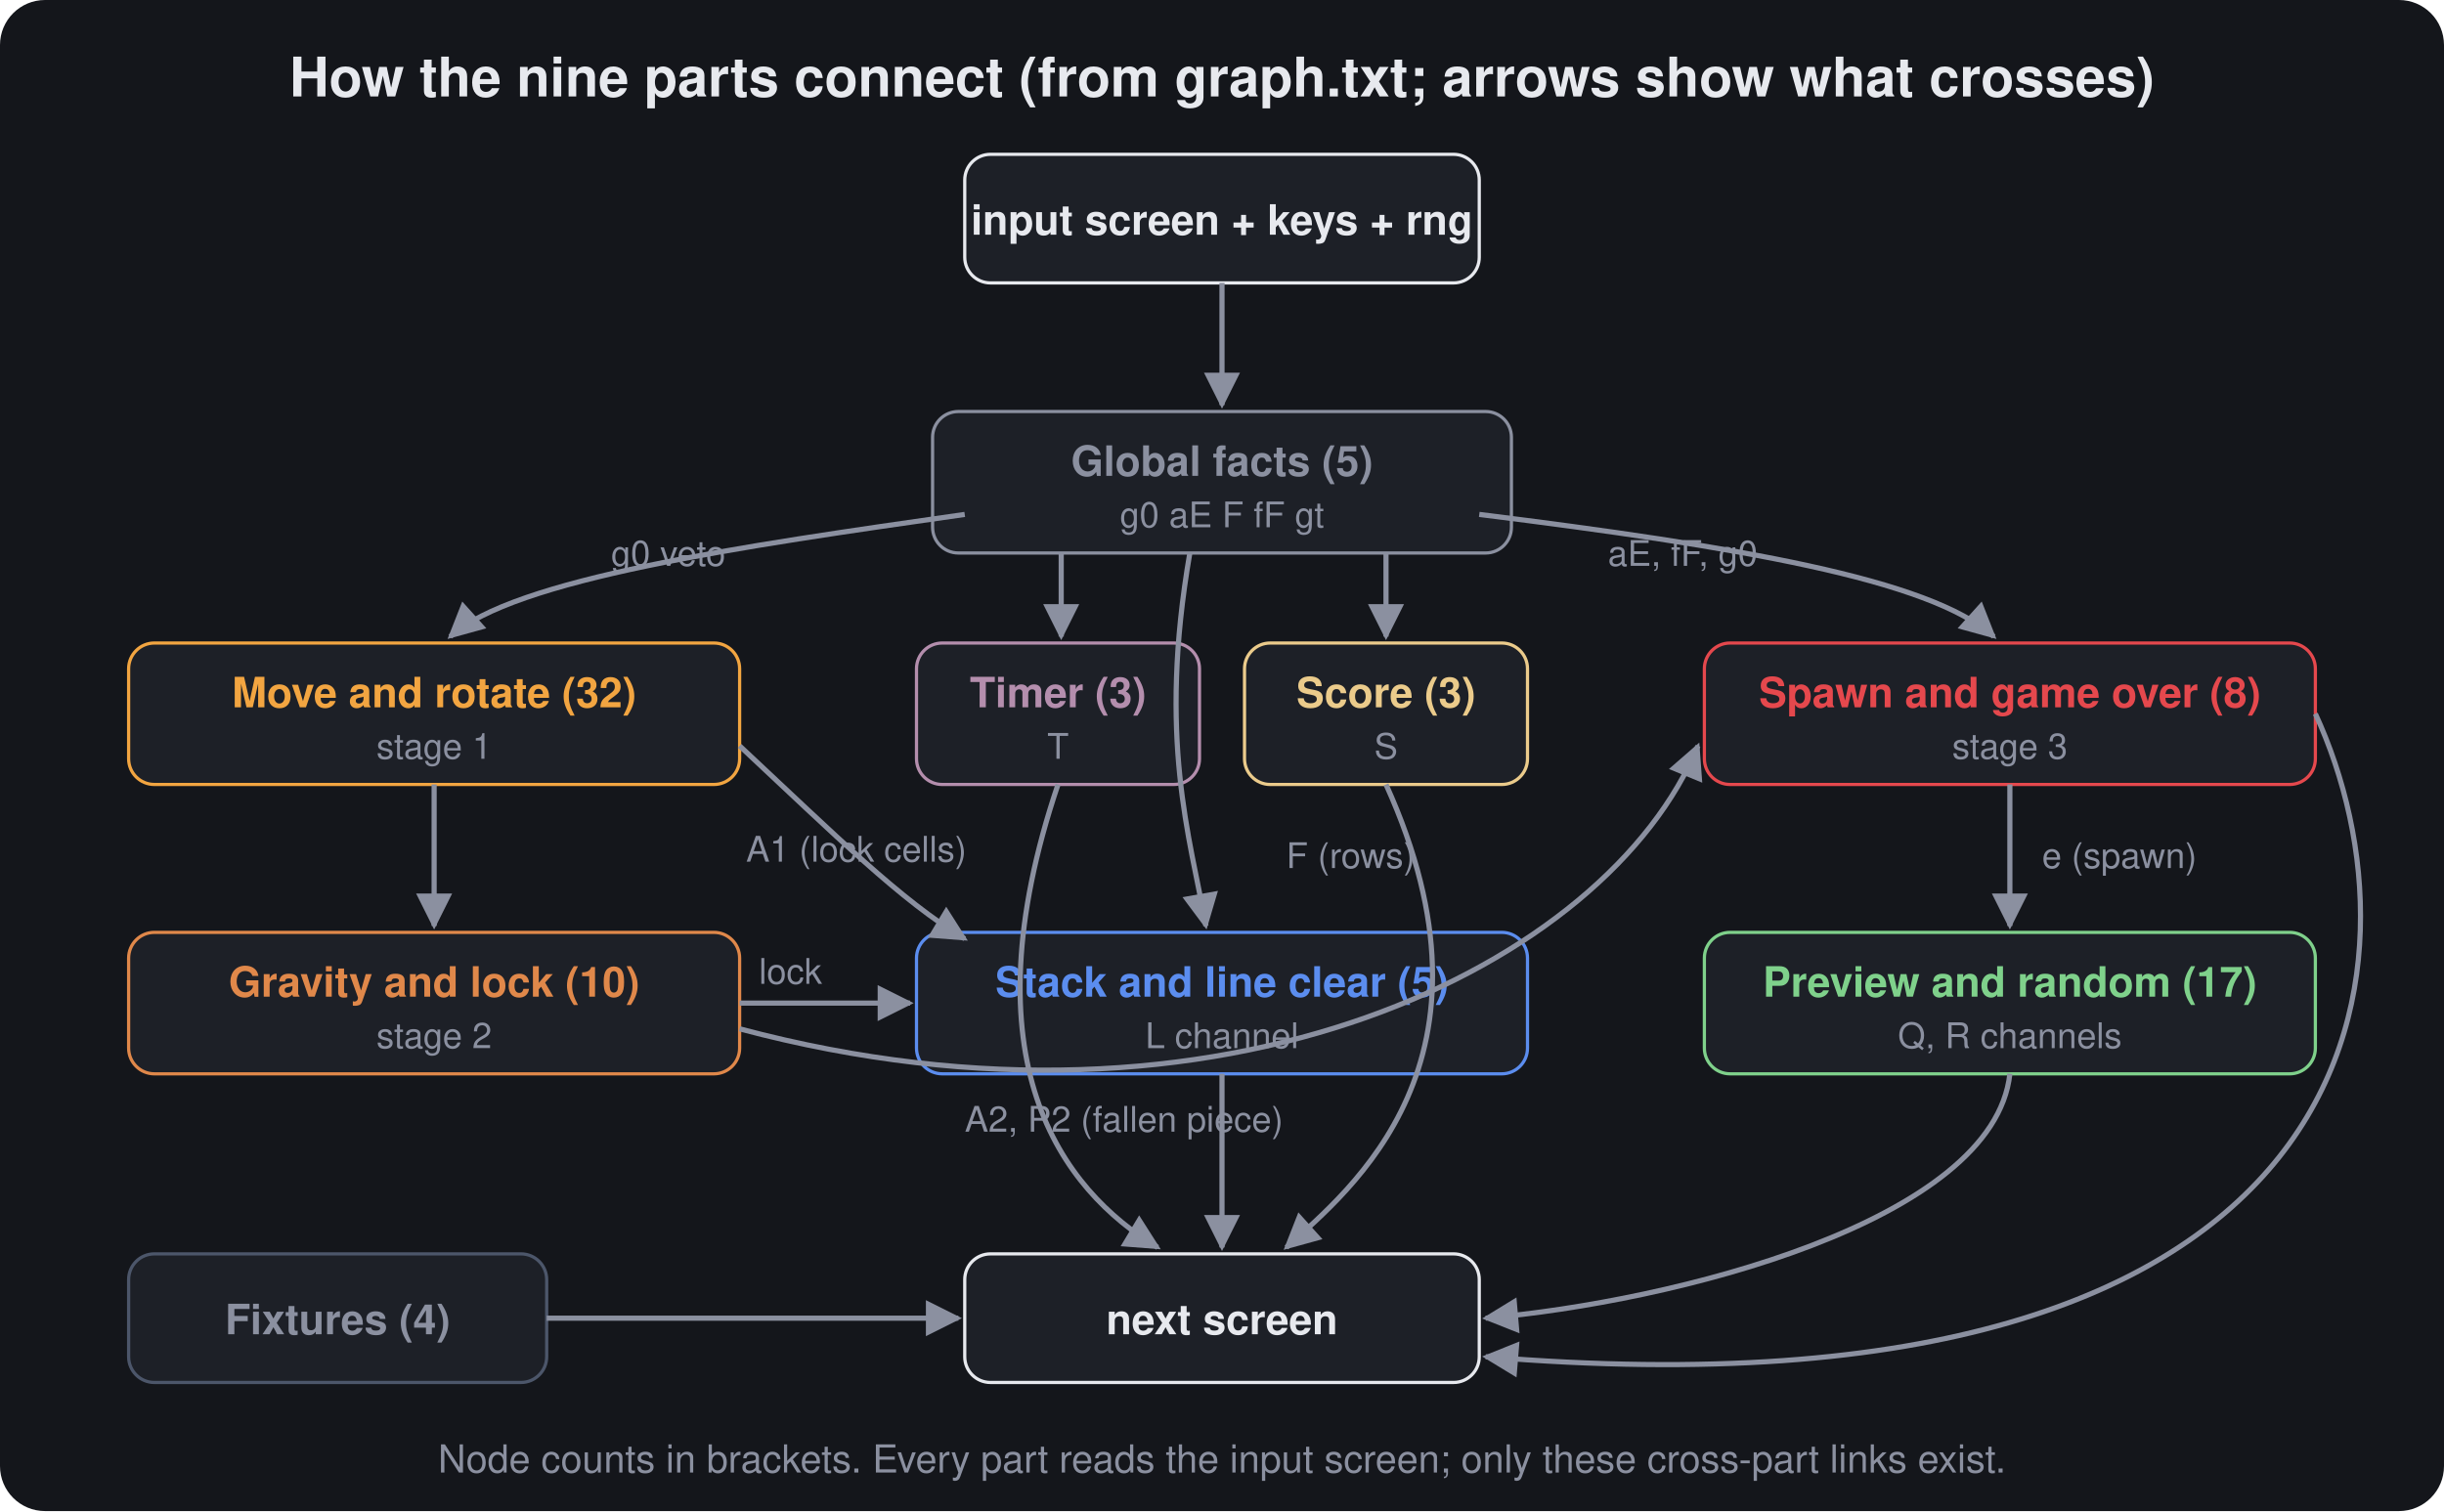
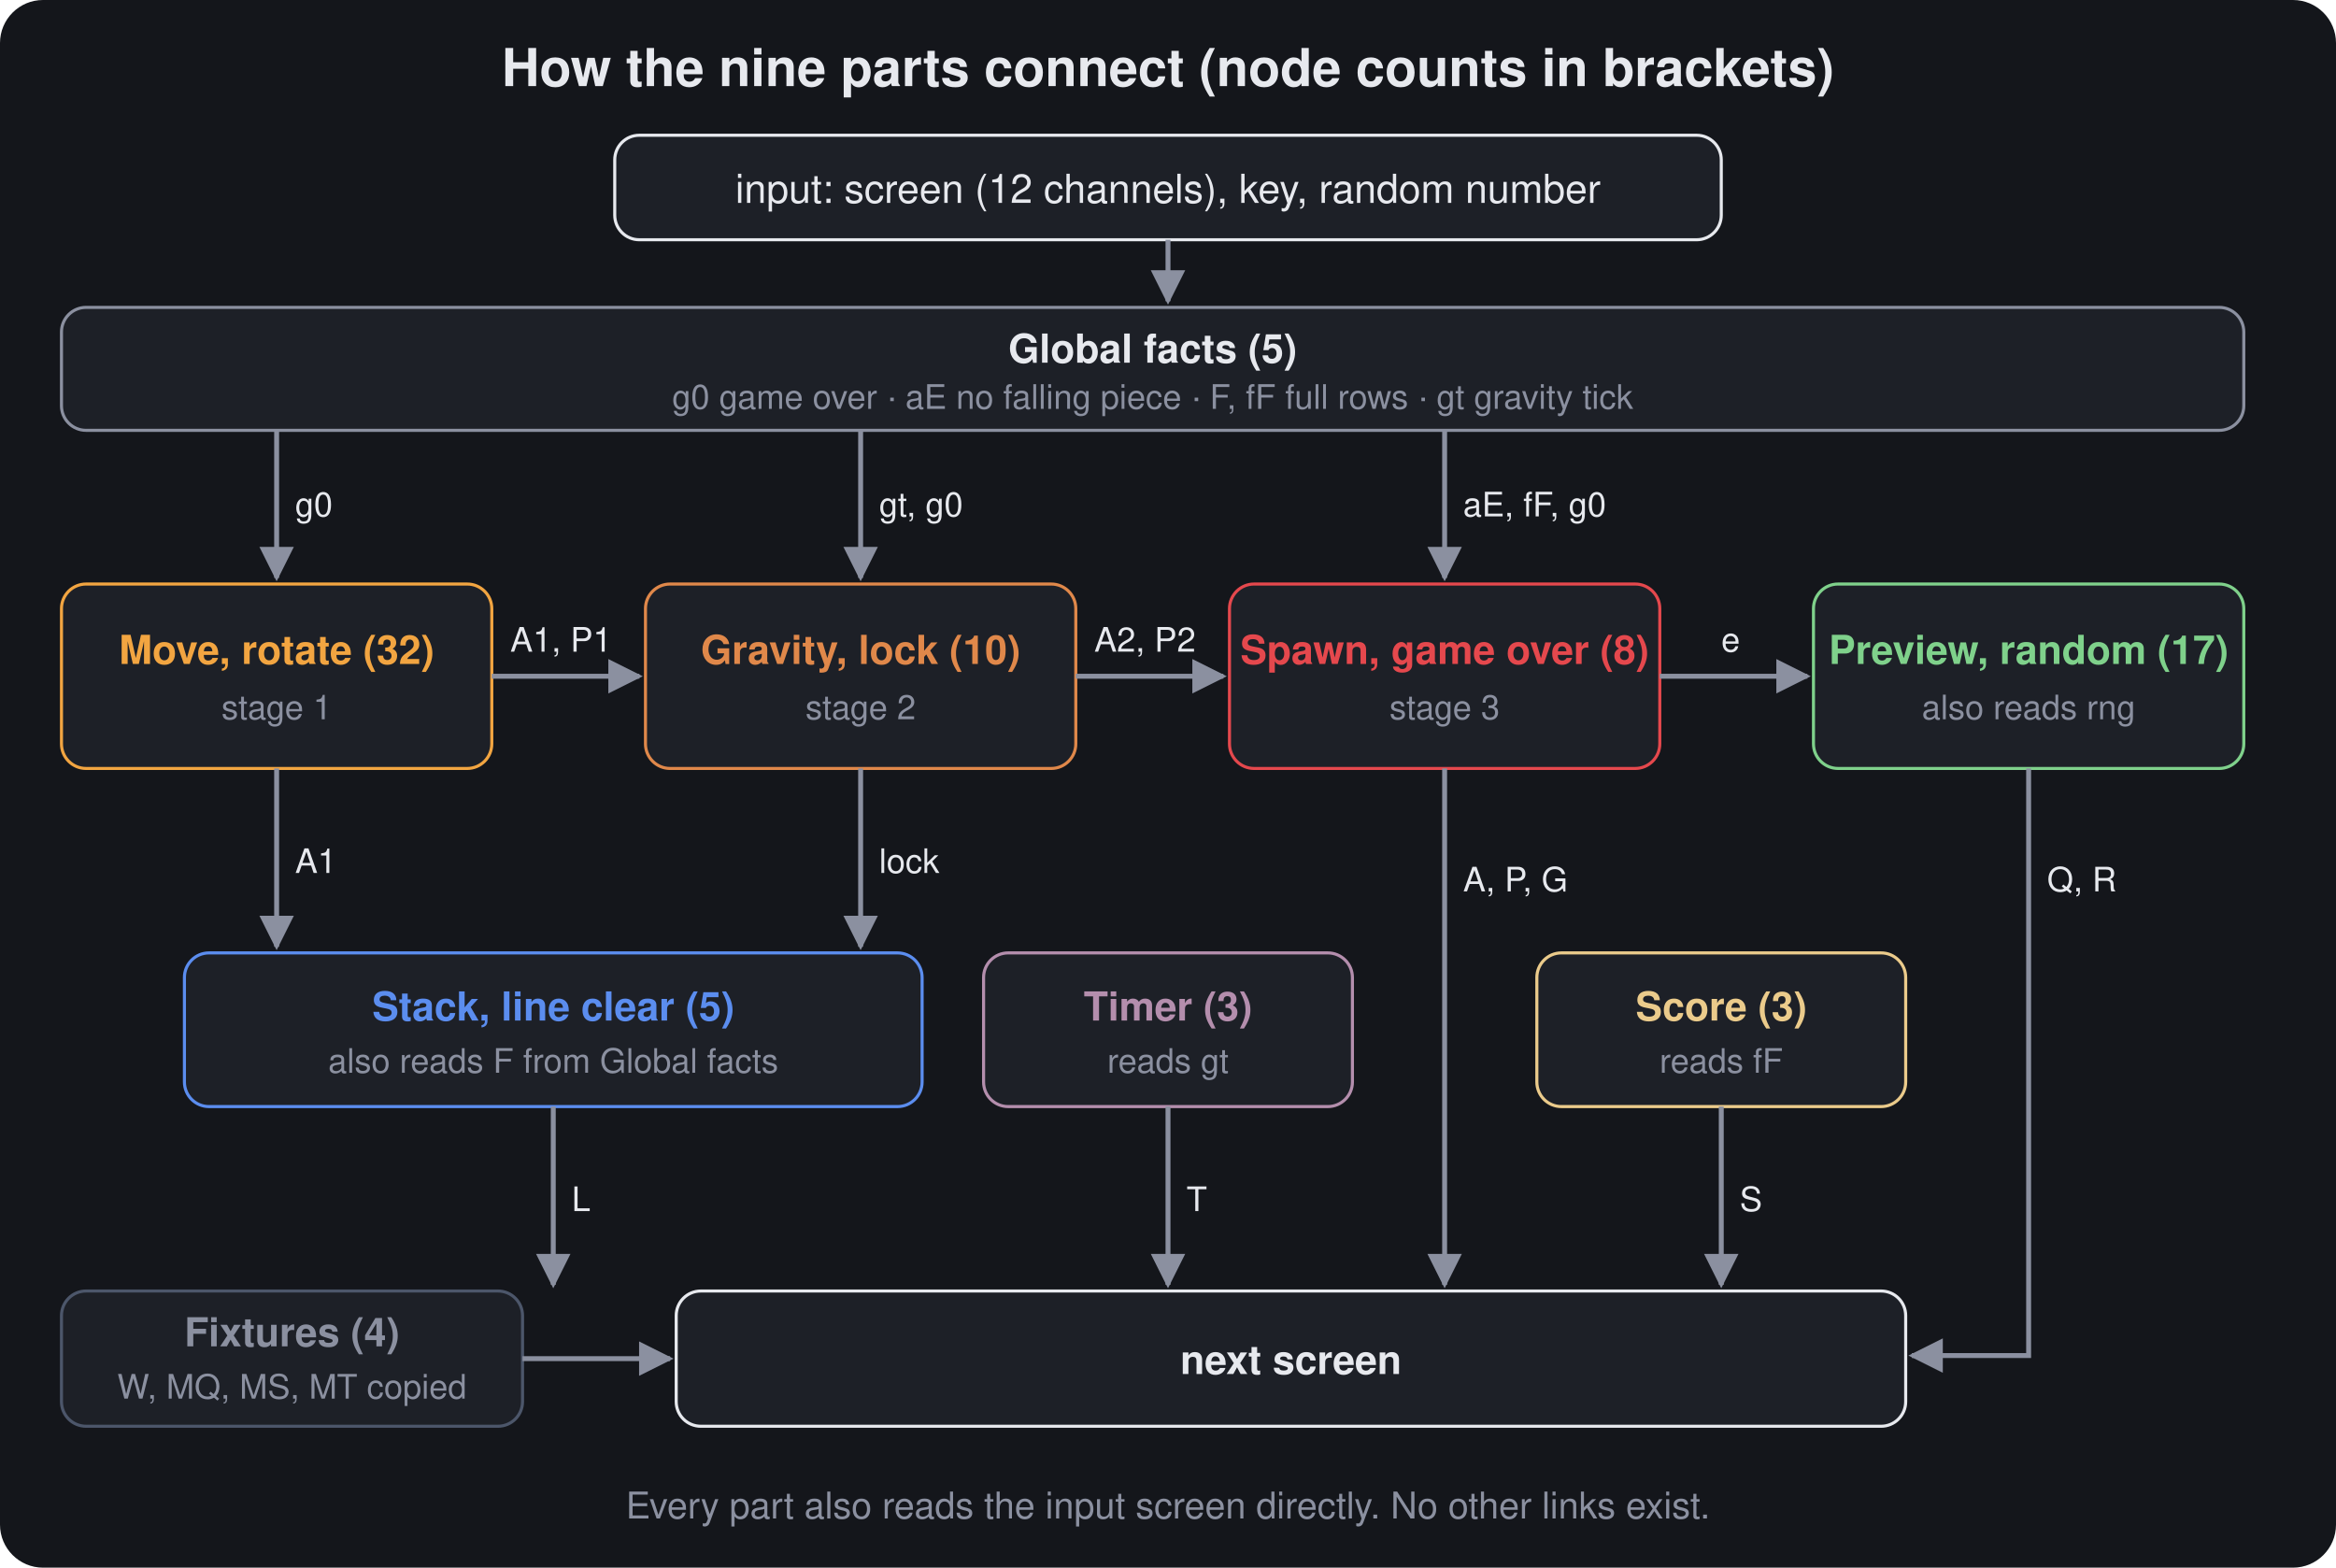
- <svg xmlns="http://www.w3.org/2000/svg" viewBox="0 0 760 470" font-family="Helvetica, Arial, sans-serif">
-   <rect width="760" height="470" rx="14" fill="#14161b" />
-   <text x="380" y="30" fill="#e7e9ee" font-size="17" text-anchor="middle" font-weight="bold">How the nine parts connect (from graph.txt; arrows show what crosses)</text>
+ <svg xmlns="http://www.w3.org/2000/svg" viewBox="0 0 760 510" font-family="Helvetica, Arial, sans-serif">
+   <rect width="760" height="510" rx="14" fill="#14161b" />
+   <text x="380" y="28" fill="#e7e9ee" font-size="17" text-anchor="middle" font-weight="bold">How the nine parts connect (node counts in brackets)</text>
  <defs>
    <marker id="m" viewBox="0 0 10 10" refX="9" refY="5" markerWidth="7" markerHeight="7" orient="auto">
      <path d="M0,0L10,5L0,10z" fill="#8b90a0" />
    </marker>
  </defs>
  <g font-size="13" text-anchor="middle">
-     <rect x="300" y="48" width="160" height="40" rx="8" fill="#1d2027" stroke="#e7e9ee" />
-     <text x="380" y="73" fill="#e7e9ee" font-weight="bold">input screen + keys + rng</text>
-     <rect x="290" y="128" width="180" height="44" rx="8" fill="#1d2027" stroke="#8b90a0" />
-     <text x="380" y="148" fill="#8b90a0" font-weight="bold">Global facts (5)</text>
-     <text x="380" y="164" fill="#8b90a0" font-size="11">g0 aE F fF gt</text>
-     <rect x="40" y="200" width="190" height="44" rx="8" fill="#1d2027" stroke="#f2a541" />
-     <text x="135" y="220" fill="#f2a541" font-weight="bold">Move and rotate (32)</text>
-     <text x="135" y="236" fill="#8b90a0" font-size="11">stage 1</text>
-     <rect x="40" y="290" width="190" height="44" rx="8" fill="#1d2027" stroke="#e0884a" />
-     <text x="135" y="310" fill="#e0884a" font-weight="bold">Gravity and lock (10)</text>
-     <text x="135" y="326" fill="#8b90a0" font-size="11">stage 2</text>
-     <rect x="285" y="290" width="190" height="44" rx="8" fill="#1d2027" stroke="#5b8def" />
-     <text x="380" y="310" fill="#5b8def" font-weight="bold">Stack and line clear (5)</text>
-     <text x="380" y="326" fill="#8b90a0" font-size="11">L channel</text>
-     <rect x="530" y="200" width="190" height="44" rx="8" fill="#1d2027" stroke="#e5484d" />
-     <text x="625" y="220" fill="#e5484d" font-weight="bold">Spawn and game over (8)</text>
-     <text x="625" y="236" fill="#8b90a0" font-size="11">stage 3</text>
-     <rect x="530" y="290" width="190" height="44" rx="8" fill="#1d2027" stroke="#7fd18b" />
-     <text x="625" y="310" fill="#7fd18b" font-weight="bold">Preview and random (17)</text>
-     <text x="625" y="326" fill="#8b90a0" font-size="11">Q, R channels</text>
-     <rect x="285" y="200" width="88" height="44" rx="8" fill="#1d2027" stroke="#b48ead" />
-     <text x="329" y="220" fill="#b48ead" font-weight="bold">Timer (3)</text>
-     <text x="329" y="236" fill="#8b90a0" font-size="11">T</text>
-     <rect x="387" y="200" width="88" height="44" rx="8" fill="#1d2027" stroke="#ebcb8b" />
-     <text x="431" y="220" fill="#ebcb8b" font-weight="bold">Score (3)</text>
-     <text x="431" y="236" fill="#8b90a0" font-size="11">S</text>
-     <rect x="300" y="390" width="160" height="40" rx="8" fill="#1d2027" stroke="#e7e9ee" />
-     <text x="380" y="415" fill="#e7e9ee" font-weight="bold">next screen</text>
-     <rect x="40" y="390" width="130" height="40" rx="8" fill="#1d2027" stroke="#4c566a" />
-     <text x="105" y="415" fill="#8b90a0" font-weight="bold">Fixtures (4)</text>
+     <rect x="200" y="44" width="360" height="34" rx="8" fill="#1d2027" stroke="#e7e9ee" />
+     <text x="380" y="66" fill="#e7e9ee">input: screen (12 channels), key, random number</text>
+     <rect x="20" y="100" width="710" height="40" rx="8" fill="#1d2027" stroke="#8b90a0" />
+     <text x="375" y="118" fill="#e7e9ee" font-weight="bold">Global facts (5)</text>
+     <text x="375" y="133" fill="#8b90a0" font-size="11">g0 game over · aE no falling piece · F, fF full rows · gt gravity tick</text>
+     <rect x="20" y="190" width="140" height="60" rx="8" fill="#1d2027" stroke="#f2a541" />
+     <text x="90" y="216" fill="#f2a541" font-weight="bold">Move, rotate (32)</text>
+     <text x="90" y="234" fill="#8b90a0" font-size="11">stage 1</text>
+     <rect x="210" y="190" width="140" height="60" rx="8" fill="#1d2027" stroke="#e0884a" />
+     <text x="280" y="216" fill="#e0884a" font-weight="bold">Gravity, lock (10)</text>
+     <text x="280" y="234" fill="#8b90a0" font-size="11">stage 2</text>
+     <rect x="400" y="190" width="140" height="60" rx="8" fill="#1d2027" stroke="#e5484d" />
+     <text x="470" y="216" fill="#e5484d" font-weight="bold">Spawn, game over (8)</text>
+     <text x="470" y="234" fill="#8b90a0" font-size="11">stage 3</text>
+     <rect x="590" y="190" width="140" height="60" rx="8" fill="#1d2027" stroke="#7fd18b" />
+     <text x="660" y="216" fill="#7fd18b" font-weight="bold">Preview, random (17)</text>
+     <text x="660" y="234" fill="#8b90a0" font-size="11">also reads rng</text>
+     <rect x="60" y="310" width="240" height="50" rx="8" fill="#1d2027" stroke="#5b8def" />
+     <text x="180" y="332" fill="#5b8def" font-weight="bold">Stack, line clear (5)</text>
+     <text x="180" y="349" fill="#8b90a0" font-size="11">also reads F from Global facts</text>
+     <rect x="320" y="310" width="120" height="50" rx="8" fill="#1d2027" stroke="#b48ead" />
+     <text x="380" y="332" fill="#b48ead" font-weight="bold">Timer (3)</text>
+     <text x="380" y="349" fill="#8b90a0" font-size="11">reads gt</text>
+     <rect x="500" y="310" width="120" height="50" rx="8" fill="#1d2027" stroke="#ebcb8b" />
+     <text x="560" y="332" fill="#ebcb8b" font-weight="bold">Score (3)</text>
+     <text x="560" y="349" fill="#8b90a0" font-size="11">reads fF</text>
+     <rect x="20" y="420" width="150" height="44" rx="8" fill="#1d2027" stroke="#4c566a" />
+     <text x="95" y="438" fill="#8b90a0" font-weight="bold">Fixtures (4)</text>
+     <text x="95" y="455" fill="#8b90a0" font-size="11">W, MQ, MS, MT copied</text>
+     <rect x="220" y="420" width="400" height="44" rx="8" fill="#1d2027" stroke="#e7e9ee" />
+     <text x="420" y="447" fill="#e7e9ee" font-weight="bold">next screen</text>
  </g>
  <g stroke="#8b90a0" stroke-width="1.6" fill="none" marker-end="url(#m)">
-     <path d="M380,88 V126" />
-     <path d="M300,160 C230,170 160,180 140,198" />
-     <path d="M330,172 V198" />
-     <path d="M431,172 V198" />
-     <path d="M460,160 C540,170 600,180 620,198" />
-     <path d="M370,172 C360,230 370,260 375,288" />
-     <path d="M135,244 V288" />
-     <path d="M230,232 C260,260 280,280 300,292" />
-     <path d="M230,312 H283" />
-     <path d="M230,320 C380,360 500,300 528,232" />
-     <path d="M625,244 V288" />
-     <path d="M380,334 V388" />
-     <path d="M625,334 C620,380 520,405 462,410" />
-     <path d="M720,222 C756,300 740,445 462,422" />
-     <path d="M329,244 C300,330 330,370 360,388" />
-     <path d="M431,244 C470,330 420,370 400,388" />
-     <path d="M170,410 H298" />
+     <path d="M380,78 V98" />
+     <path d="M90,140 V188" />
+     <path d="M280,140 V188" />
+     <path d="M470,140 V188" />
+     <path d="M160,220 H208" />
+     <path d="M350,220 H398" />
+     <path d="M540,220 H588" />
+     <path d="M90,250 V308" />
+     <path d="M280,250 V308" />
+     <path d="M470,250 V418" />
+     <path d="M660,250 V441 H622" />
+     <path d="M180,360 V418" />
+     <path d="M380,360 V418" />
+     <path d="M560,360 V418" />
+     <path d="M170,442 H218" />
  </g>
-   <g font-size="11" fill="#8b90a0">
-     <text x="190" y="176">g0 veto</text>
-     <text x="232" y="268">A1 (lock cells)</text>
-     <text x="236" y="306">lock</text>
-     <text x="400" y="270">F (rows)</text>
-     <text x="500" y="176">aE, fF, g0</text>
-     <text x="300" y="352">A2, P2 (fallen piece)</text>
-     <text x="635" y="270">e (spawn)</text>
+   <g font-size="11" fill="#e7e9ee">
+     <text x="96" y="168">g0</text>
+     <text x="286" y="168">gt, g0</text>
+     <text x="476" y="168">aE, fF, g0</text>
+     <text x="166" y="212">A1, P1</text>
+     <text x="356" y="212">A2, P2</text>
+     <text x="560" y="212">e</text>
+     <text x="96" y="284">A1</text>
+     <text x="286" y="284">lock</text>
+     <text x="476" y="290">A, P, G</text>
+     <text x="666" y="290">Q, R</text>
+     <text x="186" y="394">L</text>
+     <text x="386" y="394">T</text>
+     <text x="566" y="394">S</text>
  </g>
-   <text x="380" y="458" fill="#8b90a0" font-size="12" text-anchor="middle">Node counts in brackets. Every part reads the input screen; only these cross-part links exist.</text>
+   <text x="380" y="494" fill="#8b90a0" font-size="12" text-anchor="middle">Every part also reads the input screen directly. No other links exist.</text>
</svg>
